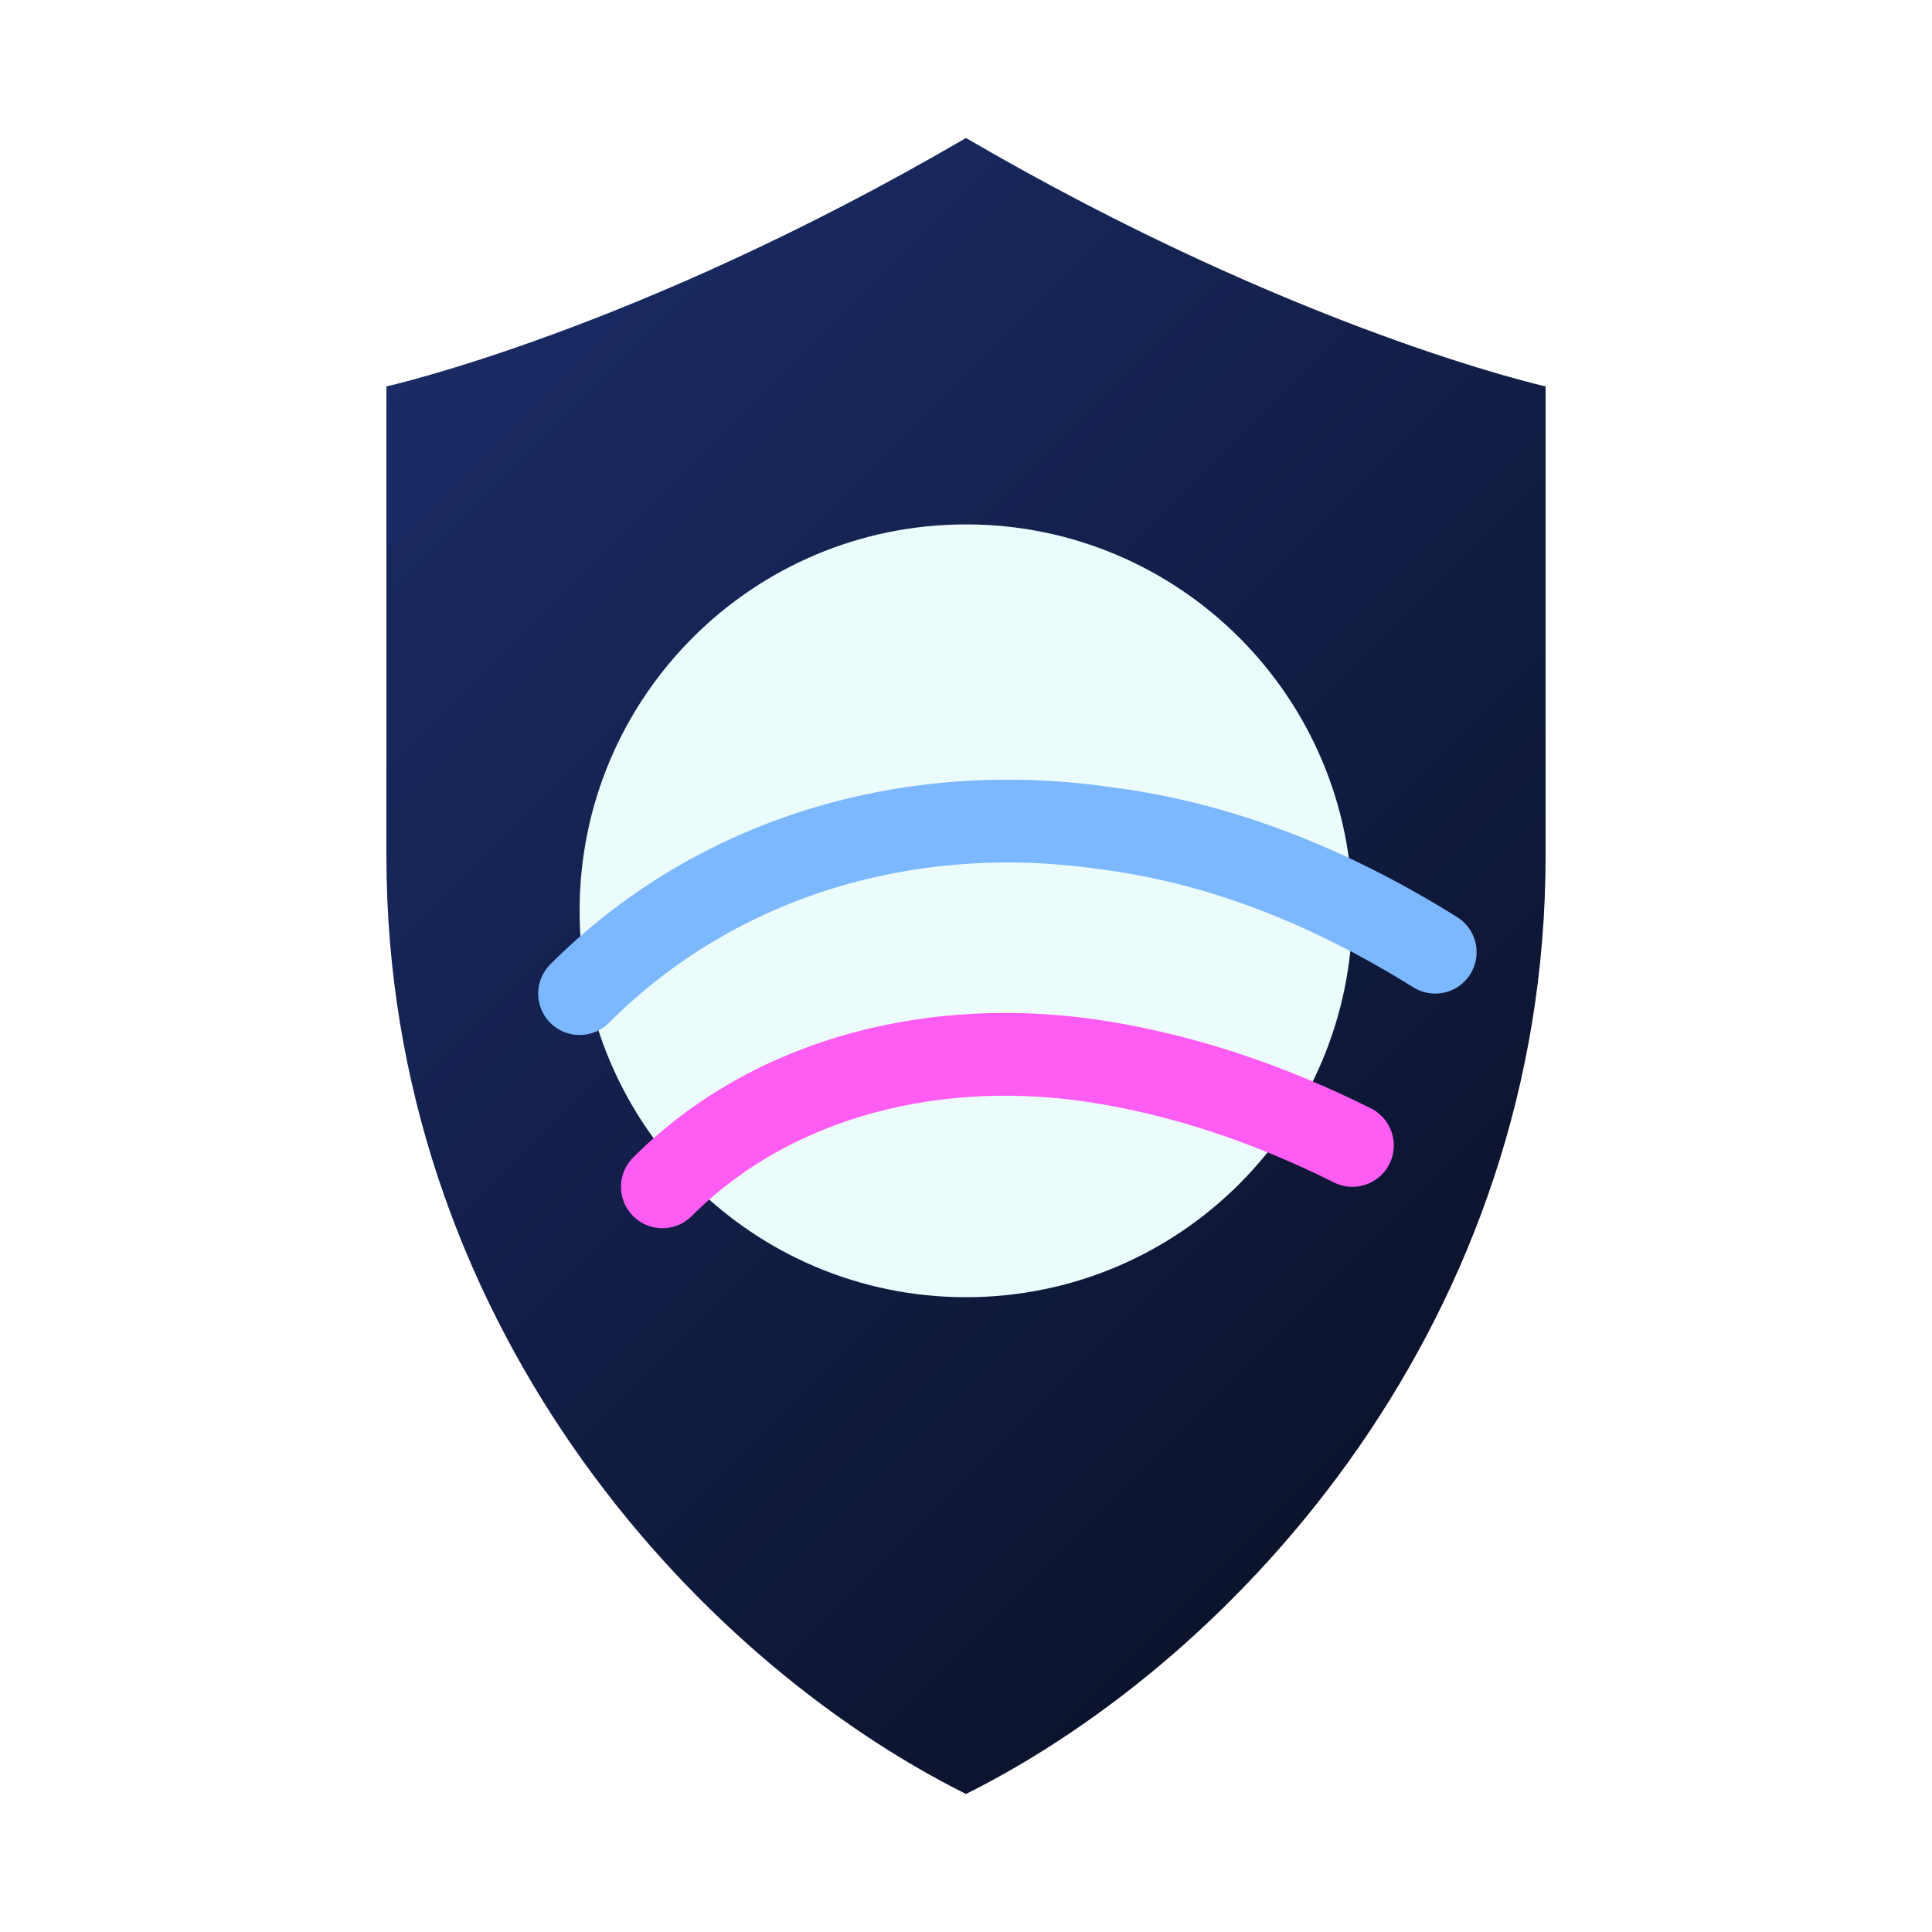
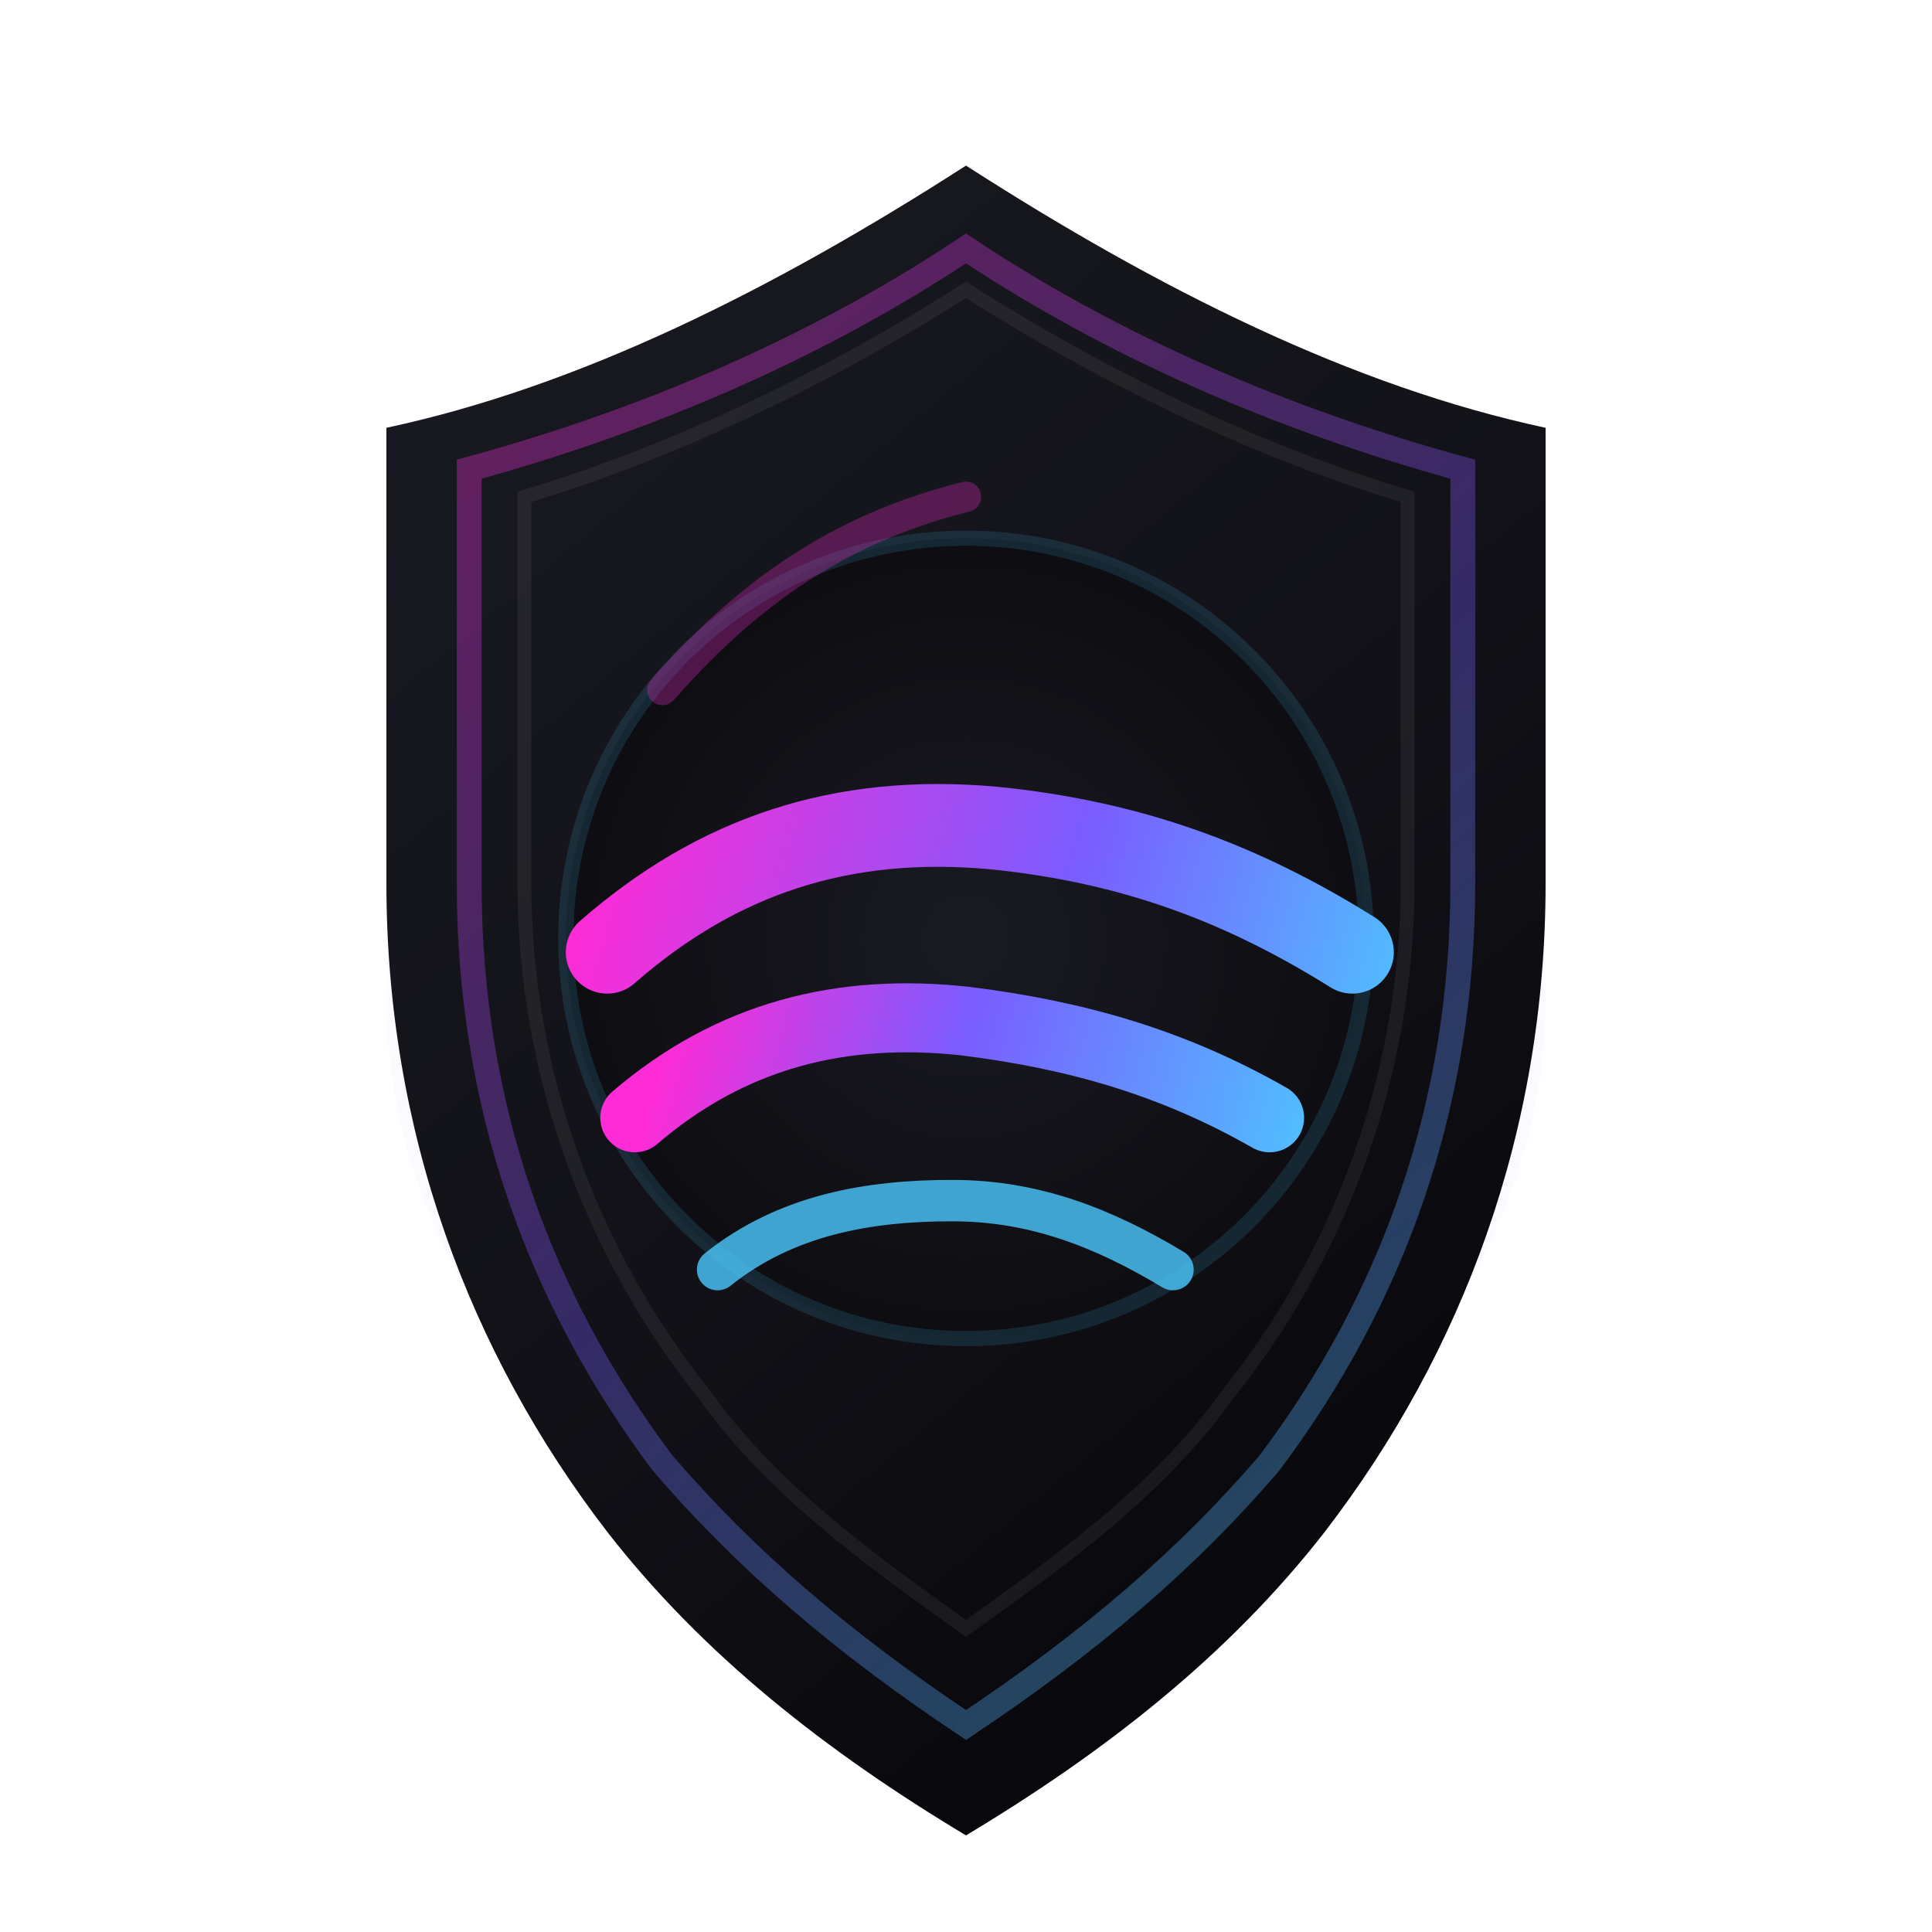
- <svg xmlns="http://www.w3.org/2000/svg" width="512" height="512" viewBox="0 0 140 140" fill="none" role="img" aria-labelledby="sw-title sw-desc">
+ <svg xmlns="http://www.w3.org/2000/svg" width="140" height="140" viewBox="0 0 140 140" fill="none" role="img" aria-labelledby="sw-title sw-desc">
  <defs>
-     <linearGradient id="sw-shield" x1="0" y1="0" x2="140" y2="140" gradientUnits="userSpaceOnUse">
-       <stop offset="0" stop-color="#1F347A" />
-       <stop offset="1" stop-color="#050711" />
+     <linearGradient id="sw-shield-fill" x1="24" y1="16" x2="114" y2="124" gradientUnits="userSpaceOnUse">
+       <stop offset="0" stop-color="#1A1A22" />
+       <stop offset="0.54" stop-color="#111117" />
+       <stop offset="1" stop-color="#050508" />
    </linearGradient>
+     <linearGradient id="sw-outline" x1="34" y1="26" x2="104" y2="110" gradientUnits="userSpaceOnUse">
+       <stop offset="0" stop-color="#FF2BD6" />
+       <stop offset="0.54" stop-color="#7A5CFF" />
+       <stop offset="1" stop-color="#4CC9FF" />
+     </linearGradient>
+     <linearGradient id="sw-wave-main" x1="42" y1="64" x2="102" y2="81" gradientUnits="userSpaceOnUse">
+       <stop offset="0" stop-color="#FF2BD6" />
+       <stop offset="0.55" stop-color="#7A5CFF" />
+       <stop offset="1" stop-color="#4CC9FF" />
+     </linearGradient>
+     <linearGradient id="sw-wave-accent" x1="47" y1="79" x2="95" y2="92" gradientUnits="userSpaceOnUse">
+       <stop offset="0" stop-color="#FF2BD6" />
+       <stop offset="0.42" stop-color="#7A5CFF" />
+       <stop offset="1" stop-color="#4CC9FF" />
+     </linearGradient>
+     <radialGradient id="sw-core" cx="0" cy="0" r="1" gradientUnits="userSpaceOnUse" gradientTransform="translate(70 68) rotate(90) scale(33)">
+       <stop offset="0" stop-color="#1A1A22" />
+       <stop offset="1" stop-color="#0B0B0F" />
+     </radialGradient>
+     <radialGradient id="sw-ambient" cx="0" cy="0" r="1" gradientUnits="userSpaceOnUse" gradientTransform="translate(70 72) rotate(90) scale(48)">
+       <stop offset="0" stop-color="#7A5CFF" stop-opacity="0.18" />
+       <stop offset="0.58" stop-color="#FF2BD6" stop-opacity="0.12" />
+       <stop offset="1" stop-color="#4CC9FF" stop-opacity="0" />
+     </radialGradient>
  </defs>
-   <path d="M70 10C46 24 28 28 28 28v34c0 33.5 22 58 42 68 20-10 42-34.5 42-68V28s-18-4-42-18z" fill="url(#sw-shield)" />
-   <circle cx="70" cy="66" r="28" fill="#ECFBFC" />
-   <path d="M42 72c10-10 24-14 38-12 8 1 16 4 24 9" stroke="#7BB8FF" stroke-width="6" stroke-linecap="round" />
-   <path d="M48 86c8-8 20-11 32-9 6 1 12 3 18 6" stroke="#FF5CF4" stroke-width="6" stroke-linecap="round" />
+   <circle cx="70" cy="72" r="42" fill="url(#sw-ambient)" />
+   <path d="M44 69c8-7 17-10 28-9 10 1 18 4 26 9" stroke="url(#sw-wave-main)" stroke-opacity="0.2" stroke-width="10" stroke-linecap="round" />
+   <path d="M46 81c7-6 15-8 24-7 8 1 15 3 22 7" stroke="url(#sw-wave-accent)" stroke-opacity="0.18" stroke-width="9" stroke-linecap="round" />
+   <path d="M70 12C56 21 42 28 28 31v33c0 18 6 34 16 47 7 9 16 16 26 22 10-6 19-13 26-22 10-13 16-29 16-47V31c-14-3-28-10-42-19z" fill="url(#sw-shield-fill)" />
+   <path d="M70 18C58 26 45 31 34 34v30c0 16 5 30 14 42 6 7 13 13 22 19 9-6 16-12 22-19 9-12 14-26 14-42V34c-11-3-24-8-36-16z" fill="none" stroke="url(#sw-outline)" stroke-opacity="0.34" stroke-width="1.8" />
+   <path d="M70 21C59 28 48 33 38 36v28c0 14 5 27 13 37 5 7 12 12 19 17 7-5 14-10 19-17 8-10 13-23 13-37V36c-10-3-21-8-32-15z" fill="none" stroke="#FAFAFF" stroke-opacity="0.06" stroke-width="1" />
+   <circle cx="70" cy="68" r="29" fill="url(#sw-core)" />
+   <circle cx="70" cy="68" r="29" fill="none" stroke="#4CC9FF" stroke-opacity="0.14" stroke-width="1.1" />
+   <path d="M44 69c8-7 17-10 28-9 10 1 18 4 26 9" stroke="url(#sw-wave-main)" stroke-width="6" stroke-linecap="round" />
+   <path d="M46 81c7-6 15-8 24-7 8 1 15 3 22 7" stroke="url(#sw-wave-accent)" stroke-width="5" stroke-linecap="round" />
+   <path d="M52 92c5-4 11-5 17-5 6 0 11 2 16 5" stroke="#4CC9FF" stroke-opacity="0.8" stroke-width="3" stroke-linecap="round" />
+   <path d="M48 50c7-8 14-12 22-14" stroke="#FF2BD6" stroke-opacity="0.28" stroke-width="2.2" stroke-linecap="round" />
</svg>
